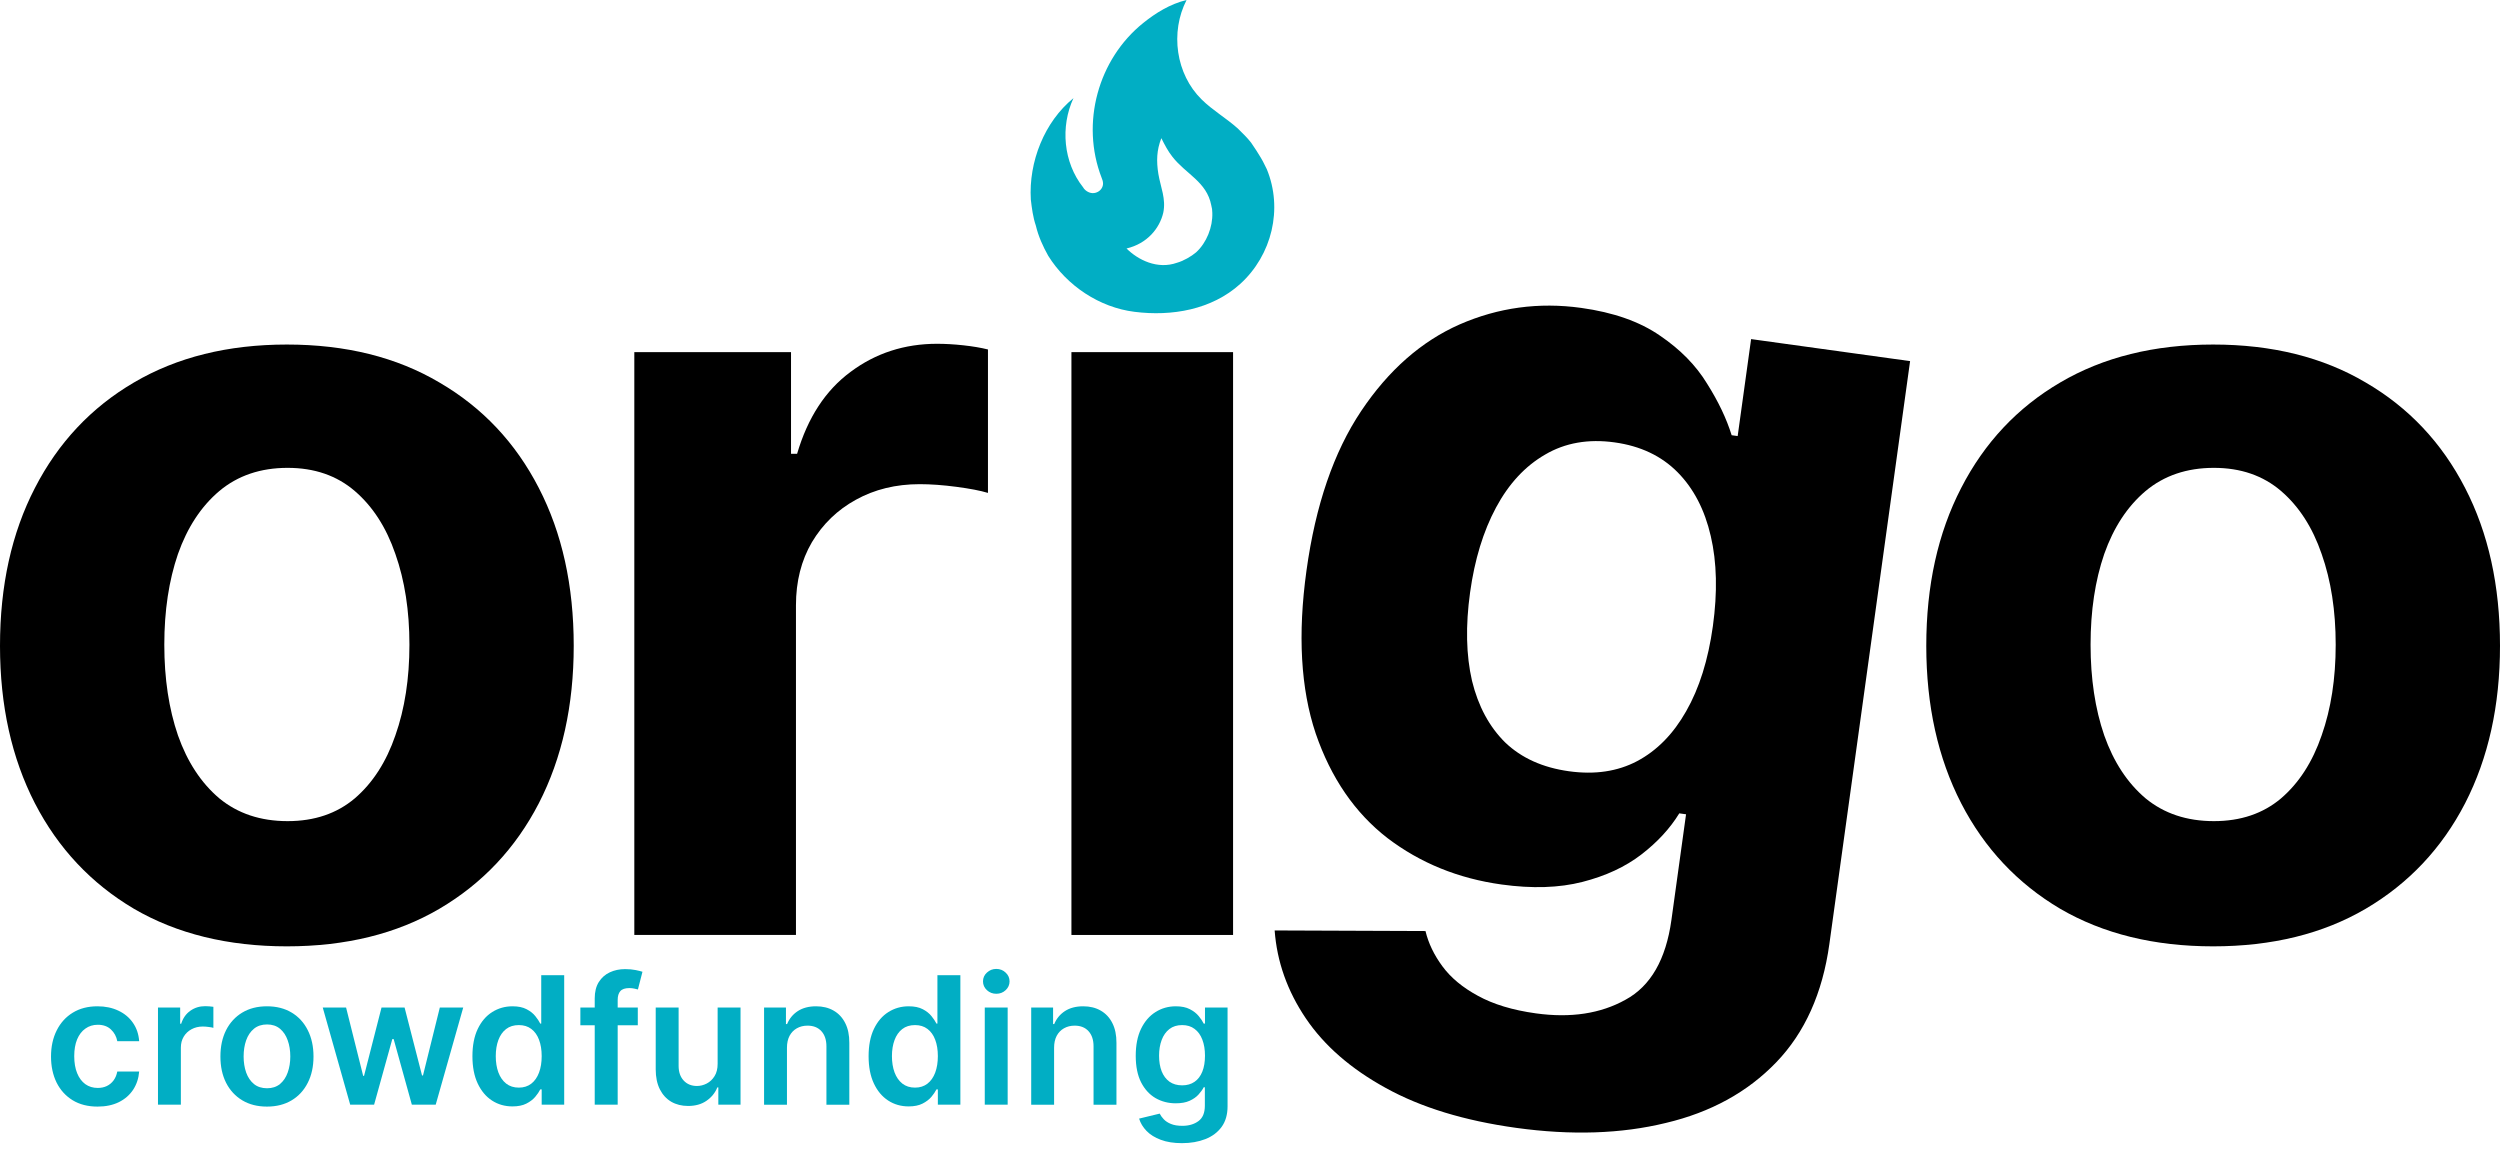
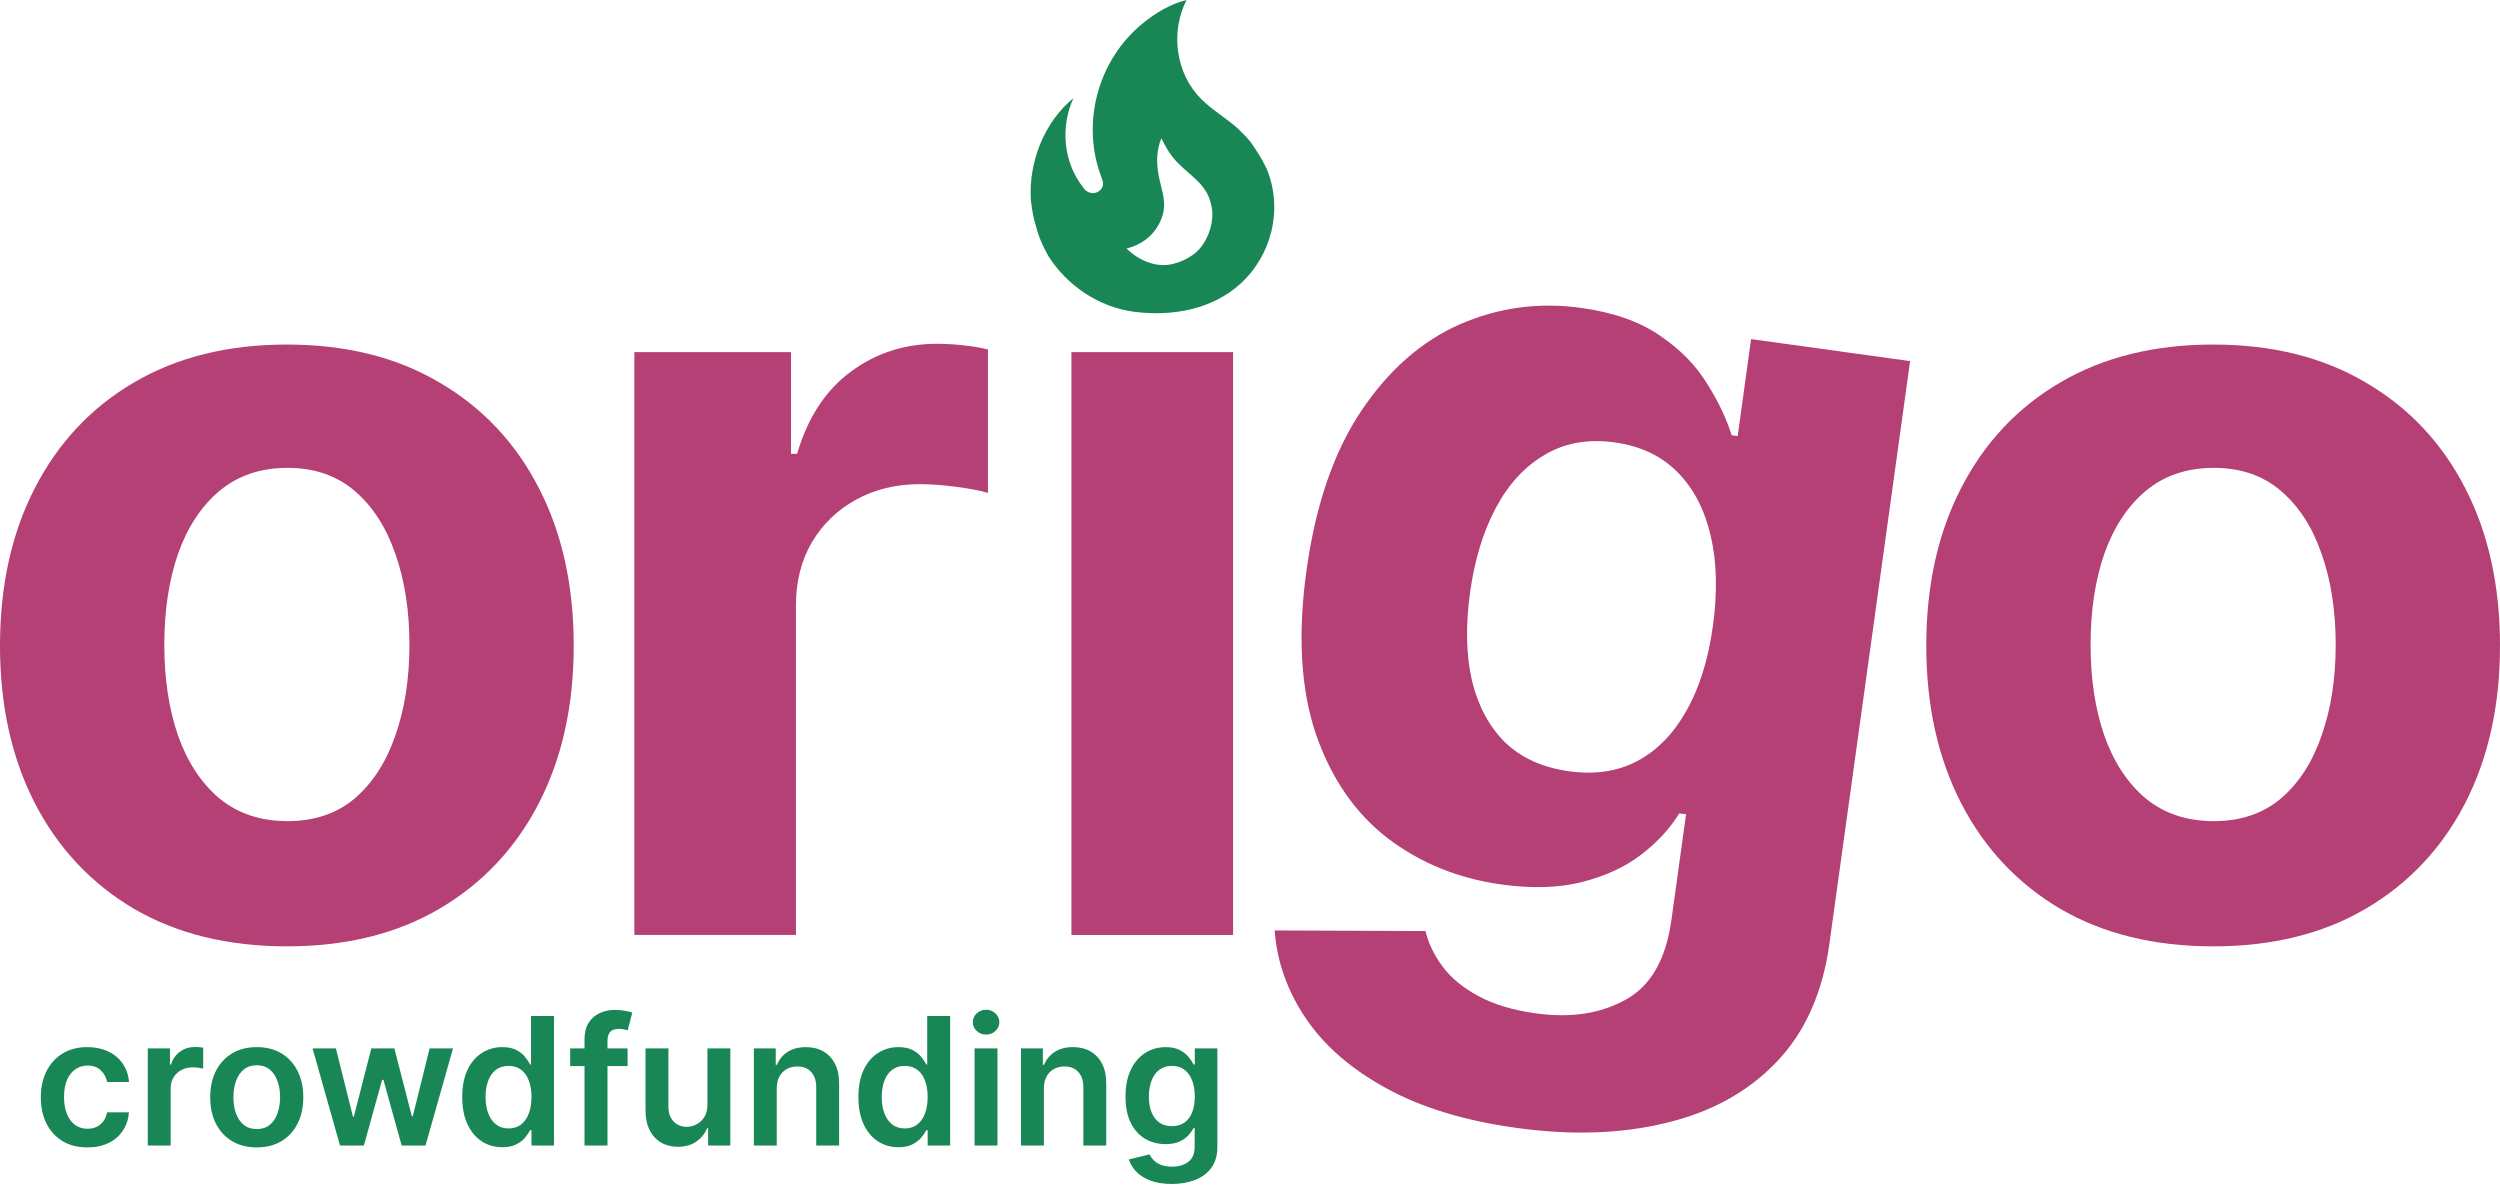
- <svg xmlns="http://www.w3.org/2000/svg" width="245" height="115" viewBox="0 0 245 115" fill="none">
-   <path d="M216.887 92.742C211.111 92.742 206.116 91.515 201.901 89.061C197.712 86.582 194.476 83.136 192.196 78.723C189.915 74.285 188.775 69.141 188.775 63.291C188.775 57.391 189.915 52.234 192.196 47.821C194.476 43.384 197.712 39.938 201.901 37.484C206.116 35.005 211.111 33.765 216.887 33.765C222.663 33.765 227.646 35.005 231.836 37.484C236.05 39.938 239.298 43.384 241.579 47.821C243.86 52.234 245 57.391 245 63.291C245 69.141 243.86 74.285 241.579 78.723C239.298 83.136 236.05 86.582 231.836 89.061C227.646 91.515 222.663 92.742 216.887 92.742ZM216.962 80.471C219.589 80.471 221.783 79.727 223.544 78.24C225.304 76.727 226.63 74.67 227.522 72.067C228.44 69.464 228.898 66.501 228.898 63.179C228.898 59.857 228.44 56.895 227.522 54.292C226.63 51.689 225.304 49.631 223.544 48.119C221.783 46.607 219.589 45.85 216.962 45.85C214.309 45.85 212.078 46.607 210.268 48.119C208.483 49.631 207.132 51.689 206.215 54.292C205.322 56.895 204.876 59.857 204.876 63.179C204.876 66.501 205.322 69.464 206.215 72.067C207.132 74.67 208.483 76.727 210.268 78.24C212.078 79.727 214.309 80.471 216.962 80.471Z" fill="black" />
-   <path d="M148.589 110.531C143.506 109.827 139.244 108.523 135.804 106.62C132.384 104.745 129.771 102.468 127.965 99.791C126.158 97.113 125.142 94.244 124.915 91.184L139.698 91.242C139.983 92.433 140.537 93.586 141.359 94.701C142.18 95.815 143.336 96.776 144.826 97.583C146.337 98.418 148.235 98.994 150.518 99.31C153.932 99.783 156.859 99.337 159.3 97.974C161.763 96.638 163.263 94.03 163.8 90.15L165.233 79.8L164.57 79.708C163.665 81.184 162.428 82.527 160.859 83.736C159.29 84.946 157.364 85.843 155.081 86.427C152.797 87.012 150.158 87.097 147.162 86.682C142.913 86.094 139.182 84.576 135.967 82.128C132.78 79.66 130.437 76.245 128.939 71.882C127.469 67.499 127.167 62.177 128.035 55.915C128.922 49.506 130.707 44.297 133.39 40.289C136.072 36.281 139.293 33.448 143.051 31.791C146.834 30.138 150.8 29.598 154.95 30.173C158.118 30.612 160.695 31.519 162.682 32.896C164.672 34.247 166.207 35.812 167.288 37.588C168.396 39.343 169.201 41.031 169.702 42.652L170.292 42.734L171.608 33.231L187.189 35.389L179.277 92.519C178.61 97.332 176.874 101.196 174.067 104.111C171.261 107.026 167.658 109.004 163.259 110.047C158.881 111.118 153.991 111.279 148.589 110.531ZM153.767 75.584C156.296 75.934 158.519 75.604 160.436 74.593C162.381 73.561 163.983 71.931 165.243 69.703C166.53 67.453 167.404 64.671 167.863 61.356C168.322 58.041 168.253 55.103 167.657 52.543C167.064 49.958 165.977 47.868 164.396 46.272C162.815 44.677 160.76 43.704 158.23 43.354C155.652 42.996 153.382 43.395 151.42 44.55C149.461 45.681 147.858 47.411 146.609 49.74C145.36 52.07 144.513 54.843 144.068 58.06C143.616 61.326 143.679 64.213 144.257 66.721C144.864 69.208 145.949 71.222 147.512 72.765C149.103 74.287 151.188 75.227 153.767 75.584Z" fill="black" />
-   <path d="M105 91.626V34.509H120.841V91.626H105Z" fill="black" />
-   <path d="M62.163 91.626V34.509H77.52V44.474H78.115C79.157 40.929 80.904 38.252 83.359 36.442C85.813 34.608 88.639 33.691 91.837 33.691C92.63 33.691 93.486 33.74 94.403 33.839C95.32 33.938 96.126 34.075 96.82 34.248V48.305C96.076 48.081 95.047 47.883 93.734 47.71C92.42 47.536 91.217 47.449 90.126 47.449C87.796 47.449 85.714 47.958 83.879 48.974C82.07 49.966 80.632 51.354 79.566 53.139C78.524 54.924 78.004 56.981 78.004 59.312V91.626H62.163Z" fill="black" />
-   <path d="M28.113 92.742C22.336 92.742 17.341 91.515 13.127 89.061C8.937 86.582 5.702 83.136 3.421 78.723C1.14 74.285 0 69.141 0 63.291C0 57.391 1.14 52.234 3.421 47.821C5.702 43.384 8.937 39.938 13.127 37.484C17.341 35.005 22.336 33.765 28.113 33.765C33.889 33.765 38.872 35.005 43.061 37.484C47.276 39.938 50.523 43.384 52.804 47.821C55.085 52.234 56.225 57.391 56.225 63.291C56.225 69.141 55.085 74.285 52.804 78.723C50.523 83.136 47.276 86.582 43.061 89.061C38.872 91.515 33.889 92.742 28.113 92.742ZM28.187 80.471C30.815 80.471 33.009 79.727 34.769 78.24C36.529 76.727 37.855 74.67 38.748 72.067C39.665 69.464 40.124 66.501 40.124 63.179C40.124 59.857 39.665 56.895 38.748 54.292C37.855 51.689 36.529 49.631 34.769 48.119C33.009 46.607 30.815 45.85 28.187 45.85C25.534 45.85 23.303 46.607 21.494 48.119C19.709 49.631 18.358 51.689 17.44 54.292C16.548 56.895 16.102 59.857 16.102 63.179C16.102 66.501 16.548 69.464 17.44 72.067C18.358 74.67 19.709 76.727 21.494 78.24C23.303 79.727 25.534 80.471 28.187 80.471Z" fill="black" />
-   <path d="M122.61 13.983C122.218 13.472 121.74 13.028 121.297 12.585C120.154 11.562 118.858 10.829 117.767 9.754C115.226 7.265 114.663 3.155 116.283 0C114.663 0.392 113.248 1.279 112.037 2.251C107.62 5.798 105.881 12.056 107.961 17.428C108.03 17.599 108.098 17.769 108.098 17.991C108.098 18.366 107.842 18.707 107.501 18.844C107.109 19.014 106.7 18.912 106.376 18.639C106.279 18.558 106.198 18.46 106.137 18.349C104.21 15.911 103.903 12.415 105.199 9.618C102.351 11.937 100.799 15.859 101.021 19.56C101.123 20.413 101.226 21.265 101.515 22.118C101.754 23.141 102.215 24.164 102.726 25.068C104.568 28.018 107.757 30.133 111.185 30.559C114.834 31.02 118.739 30.355 121.536 27.831C124.656 25 125.748 20.464 124.145 16.576L123.923 16.132C123.565 15.348 122.61 13.983 122.61 13.983ZM117.221 24.727C116.744 25.136 115.959 25.58 115.345 25.75C113.436 26.432 111.526 25.477 110.4 24.352C112.429 23.874 113.64 22.374 113.998 20.856C114.288 19.492 113.742 18.366 113.521 17.053C113.316 15.791 113.35 14.717 113.811 13.54C114.135 14.188 114.476 14.836 114.885 15.348C116.198 17.053 118.262 17.803 118.705 20.123C118.773 20.361 118.807 20.6 118.807 20.856C118.858 22.254 118.245 23.789 117.221 24.727Z" fill="#01AEC4" />
-   <path d="M115.833 112.029C115.027 112.029 114.335 111.919 113.757 111.7C113.178 111.485 112.713 111.196 112.362 110.833C112.011 110.469 111.767 110.066 111.631 109.624L113.651 109.134C113.742 109.32 113.874 109.504 114.048 109.686C114.221 109.872 114.455 110.025 114.748 110.145C115.046 110.269 115.42 110.331 115.87 110.331C116.506 110.331 117.033 110.176 117.45 109.866C117.868 109.56 118.076 109.056 118.076 108.353V106.55H117.965C117.849 106.781 117.68 107.019 117.457 107.263C117.238 107.506 116.946 107.711 116.583 107.876C116.223 108.042 115.771 108.124 115.225 108.124C114.494 108.124 113.831 107.953 113.236 107.61C112.645 107.263 112.174 106.746 111.823 106.06C111.476 105.37 111.302 104.507 111.302 103.47C111.302 102.424 111.476 101.542 111.823 100.823C112.174 100.1 112.647 99.553 113.242 99.181C113.837 98.805 114.5 98.617 115.232 98.617C115.789 98.617 116.248 98.712 116.608 98.902C116.971 99.088 117.26 99.313 117.475 99.578C117.69 99.838 117.853 100.084 117.965 100.315H118.089V98.741H120.301V108.415C120.301 109.229 120.107 109.903 119.719 110.436C119.33 110.969 118.799 111.368 118.126 111.632C117.452 111.896 116.688 112.029 115.833 112.029ZM115.851 106.364C116.327 106.364 116.732 106.248 117.066 106.017C117.401 105.786 117.655 105.453 117.828 105.019C118.002 104.585 118.089 104.065 118.089 103.457C118.089 102.858 118.002 102.333 117.828 101.883C117.659 101.433 117.407 101.084 117.072 100.836C116.742 100.584 116.335 100.458 115.851 100.458C115.351 100.458 114.934 100.588 114.599 100.848C114.265 101.108 114.013 101.466 113.843 101.92C113.674 102.371 113.589 102.883 113.589 103.457C113.589 104.04 113.674 104.55 113.843 104.988C114.017 105.422 114.271 105.761 114.606 106.005C114.945 106.244 115.36 106.364 115.851 106.364Z" fill="#01AEC4" />
-   <path d="M103.301 102.683V108.261H101.058V98.741H103.202V100.358H103.313C103.532 99.826 103.882 99.402 104.361 99.088C104.844 98.774 105.441 98.617 106.152 98.617C106.809 98.617 107.381 98.757 107.869 99.038C108.36 99.319 108.741 99.726 109.009 100.259C109.282 100.792 109.416 101.439 109.412 102.199V108.261H107.168V102.546C107.168 101.91 107.003 101.412 106.673 101.053C106.346 100.693 105.894 100.513 105.315 100.513C104.923 100.513 104.574 100.6 104.268 100.774C103.966 100.943 103.729 101.189 103.555 101.511C103.386 101.834 103.301 102.224 103.301 102.683Z" fill="#01AEC4" />
-   <path d="M96.507 108.26V98.741H98.751V108.26H96.507ZM97.635 97.39C97.28 97.39 96.974 97.272 96.718 97.037C96.462 96.797 96.334 96.51 96.334 96.175C96.334 95.836 96.462 95.549 96.718 95.314C96.974 95.074 97.28 94.954 97.635 94.954C97.995 94.954 98.3 95.074 98.552 95.314C98.808 95.549 98.936 95.836 98.936 96.175C98.936 96.51 98.808 96.797 98.552 97.037C98.3 97.272 97.995 97.39 97.635 97.39Z" fill="#01AEC4" />
-   <path d="M89.046 108.428C88.299 108.428 87.629 108.236 87.038 107.851C86.448 107.467 85.981 106.909 85.638 106.178C85.295 105.447 85.123 104.558 85.123 103.513C85.123 102.455 85.297 101.563 85.644 100.836C85.995 100.104 86.468 99.553 87.063 99.181C87.658 98.805 88.321 98.617 89.053 98.617C89.611 98.617 90.069 98.712 90.429 98.902C90.788 99.088 91.073 99.313 91.284 99.578C91.495 99.838 91.658 100.084 91.773 100.315H91.867V95.568H94.116V108.26H91.91V106.761H91.773C91.658 106.992 91.49 107.238 91.272 107.498C91.052 107.754 90.763 107.973 90.404 108.155C90.044 108.337 89.592 108.428 89.046 108.428ZM89.672 106.587C90.148 106.587 90.553 106.459 90.887 106.203C91.222 105.943 91.476 105.581 91.65 105.118C91.823 104.655 91.91 104.116 91.91 103.501C91.91 102.885 91.823 102.35 91.65 101.895C91.48 101.441 91.228 101.088 90.893 100.836C90.563 100.584 90.156 100.458 89.672 100.458C89.173 100.458 88.755 100.588 88.421 100.848C88.086 101.108 87.834 101.468 87.665 101.926C87.495 102.385 87.41 102.91 87.41 103.501C87.41 104.096 87.495 104.627 87.665 105.093C87.838 105.556 88.092 105.922 88.427 106.19C88.766 106.455 89.181 106.587 89.672 106.587Z" fill="#01AEC4" />
-   <path d="M77.122 102.683V108.261H74.879V98.741H77.023V100.358H77.135C77.354 99.826 77.703 99.402 78.182 99.088C78.665 98.774 79.263 98.617 79.973 98.617C80.63 98.617 81.202 98.757 81.69 99.038C82.182 99.319 82.562 99.726 82.83 100.259C83.103 100.792 83.237 101.439 83.233 102.199V108.261H80.99V102.546C80.99 101.91 80.824 101.412 80.494 101.053C80.167 100.693 79.715 100.513 79.136 100.513C78.744 100.513 78.395 100.6 78.089 100.774C77.787 100.943 77.55 101.189 77.376 101.511C77.207 101.834 77.122 102.224 77.122 102.683Z" fill="#01AEC4" />
-   <path d="M70.328 104.257V98.741H72.572V108.26H70.396V106.568H70.297C70.082 107.101 69.729 107.537 69.237 107.876C68.75 108.215 68.148 108.384 67.434 108.384C66.81 108.384 66.258 108.246 65.779 107.969C65.304 107.688 64.932 107.281 64.663 106.748C64.395 106.211 64.26 105.562 64.26 104.802V98.741H66.504V104.455C66.504 105.058 66.669 105.538 67 105.893C67.33 106.248 67.764 106.426 68.301 106.426C68.632 106.426 68.952 106.345 69.262 106.184C69.572 106.023 69.826 105.783 70.024 105.465C70.227 105.143 70.328 104.74 70.328 104.257Z" fill="#01AEC4" />
-   <path d="M62.504 98.741V100.476H56.876V98.741H62.504ZM58.283 108.26V97.842C58.283 97.202 58.415 96.669 58.68 96.243C58.948 95.818 59.308 95.499 59.758 95.289C60.208 95.078 60.708 94.973 61.258 94.973C61.646 94.973 61.991 95.004 62.293 95.066C62.594 95.128 62.818 95.183 62.962 95.233L62.516 96.968C62.421 96.939 62.301 96.91 62.157 96.882C62.012 96.849 61.851 96.832 61.673 96.832C61.256 96.832 60.96 96.933 60.787 97.136C60.617 97.334 60.533 97.619 60.533 97.991V108.26H58.283Z" fill="#01AEC4" />
-   <path d="M50.221 108.428C49.473 108.428 48.804 108.236 48.213 107.851C47.622 107.467 47.156 106.909 46.813 106.178C46.47 105.447 46.298 104.558 46.298 103.513C46.298 102.455 46.472 101.563 46.819 100.836C47.17 100.104 47.643 99.553 48.238 99.181C48.833 98.805 49.496 98.617 50.227 98.617C50.785 98.617 51.244 98.712 51.603 98.902C51.963 99.088 52.248 99.313 52.459 99.578C52.669 99.838 52.833 100.084 52.948 100.315H53.041V95.568H55.291V108.26H53.085V106.761H52.948C52.833 106.992 52.665 107.238 52.446 107.498C52.227 107.754 51.938 107.973 51.579 108.155C51.219 108.337 50.767 108.428 50.221 108.428ZM50.847 106.587C51.322 106.587 51.727 106.459 52.062 106.203C52.397 105.943 52.651 105.581 52.824 105.118C52.998 104.655 53.085 104.116 53.085 103.501C53.085 102.885 52.998 102.35 52.824 101.895C52.655 101.441 52.403 101.088 52.068 100.836C51.738 100.584 51.331 100.458 50.847 100.458C50.347 100.458 49.93 100.588 49.595 100.848C49.261 101.108 49.009 101.468 48.839 101.926C48.67 102.385 48.585 102.91 48.585 103.501C48.585 104.096 48.67 104.627 48.839 105.093C49.013 105.556 49.267 105.922 49.602 106.19C49.94 106.455 50.356 106.587 50.847 106.587Z" fill="#01AEC4" />
-   <path d="M34.32 108.26L31.63 98.741H33.917L35.59 105.434H35.677L37.388 98.741H39.65L41.36 105.397H41.453L43.102 98.741H45.395L42.699 108.26H40.362L38.577 101.827H38.447L36.662 108.26H34.32Z" fill="#01AEC4" />
-   <path d="M26.162 108.446C25.232 108.446 24.427 108.242 23.745 107.833C23.063 107.424 22.534 106.852 22.158 106.116C21.786 105.381 21.601 104.521 21.601 103.538C21.601 102.555 21.786 101.693 22.158 100.953C22.534 100.214 23.063 99.64 23.745 99.231C24.427 98.822 25.232 98.617 26.162 98.617C27.092 98.617 27.897 98.822 28.579 99.231C29.261 99.64 29.788 100.214 30.159 100.953C30.535 101.693 30.723 102.555 30.723 103.538C30.723 104.521 30.535 105.381 30.159 106.116C29.788 106.852 29.261 107.424 28.579 107.833C27.897 108.242 27.092 108.446 26.162 108.446ZM26.174 106.649C26.678 106.649 27.1 106.511 27.439 106.234C27.777 105.953 28.029 105.577 28.195 105.106C28.364 104.635 28.449 104.11 28.449 103.532C28.449 102.949 28.364 102.422 28.195 101.951C28.029 101.476 27.777 101.098 27.439 100.817C27.1 100.536 26.678 100.396 26.174 100.396C25.658 100.396 25.228 100.536 24.885 100.817C24.546 101.098 24.292 101.476 24.123 101.951C23.958 102.422 23.875 102.949 23.875 103.532C23.875 104.11 23.958 104.635 24.123 105.106C24.292 105.577 24.546 105.953 24.885 106.234C25.228 106.511 25.658 106.649 26.174 106.649Z" fill="#01AEC4" />
-   <path d="M15.482 108.26V98.741H17.657V100.327H17.756C17.93 99.778 18.227 99.354 18.649 99.057C19.074 98.755 19.56 98.605 20.105 98.605C20.229 98.605 20.368 98.611 20.52 98.623C20.677 98.631 20.808 98.646 20.911 98.666V100.73C20.816 100.697 20.665 100.668 20.459 100.644C20.256 100.615 20.06 100.6 19.87 100.6C19.461 100.6 19.093 100.689 18.767 100.867C18.444 101.04 18.19 101.282 18.004 101.592C17.818 101.902 17.725 102.259 17.725 102.664V108.26H15.482Z" fill="#01AEC4" />
-   <path d="M9.561 108.446C8.611 108.446 7.795 108.238 7.113 107.82C6.436 107.403 5.913 106.827 5.545 106.091C5.182 105.352 5 104.501 5 103.538C5 102.571 5.186 101.718 5.558 100.978C5.93 100.235 6.454 99.656 7.132 99.243C7.814 98.826 8.619 98.617 9.549 98.617C10.322 98.617 11.005 98.76 11.601 99.045C12.2 99.326 12.677 99.724 13.032 100.241C13.387 100.753 13.59 101.352 13.639 102.038H11.495C11.408 101.579 11.202 101.197 10.875 100.891C10.553 100.582 10.121 100.427 9.58 100.427C9.121 100.427 8.719 100.551 8.372 100.799C8.024 101.042 7.754 101.393 7.56 101.852C7.37 102.311 7.275 102.86 7.275 103.501C7.275 104.149 7.37 104.707 7.56 105.174C7.75 105.637 8.016 105.994 8.359 106.246C8.706 106.494 9.113 106.618 9.58 106.618C9.911 106.618 10.206 106.556 10.466 106.432C10.731 106.304 10.952 106.12 11.13 105.881C11.307 105.641 11.429 105.35 11.495 105.007H13.639C13.586 105.68 13.387 106.277 13.045 106.798C12.702 107.314 12.235 107.719 11.644 108.013C11.053 108.302 10.359 108.446 9.561 108.446Z" fill="#01AEC4" />
+ <svg xmlns="http://www.w3.org/2000/svg" width="245" height="117" viewBox="0 0 245 117" fill="none">
+   <path d="M216.887 92.742C211.111 92.742 206.116 91.515 201.901 89.061C197.712 86.582 194.476 83.136 192.196 78.723C189.915 74.285 188.775 69.141 188.775 63.291C188.775 57.391 189.915 52.234 192.196 47.821C194.476 43.384 197.712 39.938 201.901 37.484C206.116 35.005 211.111 33.765 216.887 33.765C222.663 33.765 227.646 35.005 231.836 37.484C236.05 39.938 239.298 43.384 241.579 47.821C243.86 52.234 245 57.391 245 63.291C245 69.141 243.86 74.285 241.579 78.723C239.298 83.136 236.05 86.582 231.836 89.061C227.646 91.515 222.663 92.742 216.887 92.742ZM216.962 80.471C219.589 80.471 221.783 79.727 223.544 78.24C225.304 76.727 226.63 74.67 227.522 72.067C228.44 69.464 228.898 66.501 228.898 63.179C228.898 59.857 228.44 56.895 227.522 54.292C226.63 51.689 225.304 49.631 223.544 48.119C221.783 46.607 219.589 45.85 216.962 45.85C214.309 45.85 212.078 46.607 210.268 48.119C208.483 49.631 207.132 51.689 206.215 54.292C205.322 56.895 204.876 59.857 204.876 63.179C204.876 66.501 205.322 69.464 206.215 72.067C207.132 74.67 208.483 76.727 210.268 78.24C212.078 79.727 214.309 80.471 216.962 80.471Z" fill="#B44075" />
+   <path d="M148.589 110.531C143.506 109.827 139.244 108.523 135.804 106.62C132.384 104.745 129.771 102.468 127.965 99.791C126.158 97.113 125.142 94.244 124.915 91.184L139.698 91.242C139.983 92.433 140.537 93.586 141.359 94.701C142.18 95.815 143.336 96.776 144.826 97.583C146.337 98.418 148.235 98.994 150.518 99.31C153.932 99.783 156.859 99.337 159.3 97.974C161.763 96.638 163.263 94.03 163.8 90.15L165.233 79.8L164.57 79.708C163.665 81.184 162.428 82.527 160.859 83.736C159.29 84.946 157.364 85.843 155.081 86.427C152.797 87.012 150.158 87.097 147.162 86.682C142.913 86.094 139.182 84.576 135.967 82.128C132.78 79.66 130.437 76.245 128.939 71.882C127.469 67.499 127.167 62.177 128.035 55.915C128.922 49.506 130.707 44.297 133.39 40.289C136.072 36.281 139.293 33.448 143.051 31.791C146.834 30.138 150.8 29.598 154.95 30.173C158.118 30.612 160.695 31.519 162.682 32.896C164.672 34.247 166.207 35.812 167.288 37.588C168.396 39.343 169.201 41.031 169.702 42.652L170.292 42.734L171.608 33.231L187.189 35.389L179.277 92.519C178.61 97.332 176.874 101.196 174.067 104.111C171.261 107.026 167.658 109.004 163.259 110.047C158.881 111.118 153.991 111.279 148.589 110.531ZM153.767 75.584C156.296 75.934 158.519 75.604 160.436 74.593C162.381 73.561 163.983 71.931 165.243 69.703C166.53 67.453 167.404 64.671 167.863 61.356C168.322 58.041 168.253 55.103 167.657 52.543C167.064 49.958 165.977 47.868 164.396 46.272C162.815 44.677 160.76 43.704 158.23 43.354C155.652 42.996 153.382 43.395 151.42 44.55C149.461 45.681 147.858 47.411 146.609 49.74C145.36 52.07 144.513 54.843 144.068 58.06C143.616 61.326 143.679 64.213 144.257 66.721C144.864 69.208 145.949 71.222 147.512 72.765C149.103 74.287 151.188 75.227 153.767 75.584Z" fill="#B44075" />
+   <path d="M105 91.626V34.509H120.841V91.626H105Z" fill="#B44075" />
+   <path d="M62.163 91.626V34.509H77.52V44.474H78.115C79.157 40.929 80.904 38.252 83.359 36.442C85.813 34.608 88.639 33.691 91.837 33.691C92.63 33.691 93.486 33.74 94.403 33.839C95.32 33.938 96.126 34.075 96.82 34.248V48.305C96.076 48.081 95.047 47.883 93.734 47.71C92.42 47.536 91.217 47.449 90.126 47.449C87.796 47.449 85.714 47.958 83.879 48.974C82.07 49.966 80.632 51.354 79.566 53.139C78.524 54.924 78.004 56.981 78.004 59.312V91.626H62.163Z" fill="#B44075" />
+   <path d="M28.113 92.742C22.336 92.742 17.341 91.515 13.127 89.061C8.937 86.582 5.702 83.136 3.421 78.723C1.14 74.285 0 69.141 0 63.291C0 57.391 1.14 52.234 3.421 47.821C5.702 43.384 8.937 39.938 13.127 37.484C17.341 35.005 22.336 33.765 28.113 33.765C33.889 33.765 38.872 35.005 43.061 37.484C47.276 39.938 50.523 43.384 52.804 47.821C55.085 52.234 56.225 57.391 56.225 63.291C56.225 69.141 55.085 74.285 52.804 78.723C50.523 83.136 47.276 86.582 43.061 89.061C38.872 91.515 33.889 92.742 28.113 92.742ZM28.187 80.471C30.815 80.471 33.009 79.727 34.769 78.24C36.529 76.727 37.855 74.67 38.748 72.067C39.665 69.464 40.124 66.501 40.124 63.179C40.124 59.857 39.665 56.895 38.748 54.292C37.855 51.689 36.529 49.631 34.769 48.119C33.009 46.607 30.815 45.85 28.187 45.85C25.534 45.85 23.303 46.607 21.494 48.119C19.709 49.631 18.358 51.689 17.44 54.292C16.548 56.895 16.102 59.857 16.102 63.179C16.102 66.501 16.548 69.464 17.44 72.067C18.358 74.67 19.709 76.727 21.494 78.24C23.303 79.727 25.534 80.471 28.187 80.471Z" fill="#B44075" />
+   <path d="M122.61 13.983C122.218 13.472 121.74 13.028 121.297 12.585C120.154 11.562 118.858 10.829 117.767 9.754C115.226 7.265 114.663 3.155 116.283 0C114.663 0.392 113.248 1.279 112.037 2.251C107.62 5.798 105.881 12.056 107.961 17.428C108.03 17.599 108.098 17.769 108.098 17.991C108.098 18.366 107.842 18.707 107.501 18.844C107.109 19.014 106.7 18.912 106.376 18.639C106.279 18.558 106.198 18.46 106.137 18.349C104.21 15.911 103.903 12.415 105.199 9.618C102.351 11.937 100.799 15.859 101.021 19.56C101.123 20.413 101.226 21.265 101.515 22.118C101.754 23.141 102.215 24.164 102.726 25.068C104.568 28.018 107.757 30.133 111.185 30.559C114.834 31.02 118.739 30.355 121.536 27.831C124.656 25 125.748 20.464 124.145 16.576L123.923 16.132C123.565 15.348 122.61 13.983 122.61 13.983ZM117.221 24.727C116.744 25.136 115.959 25.58 115.345 25.75C113.436 26.432 111.526 25.477 110.4 24.352C112.429 23.874 113.64 22.374 113.998 20.856C114.288 19.492 113.742 18.366 113.521 17.053C113.316 15.791 113.35 14.717 113.811 13.54C114.135 14.188 114.476 14.836 114.885 15.348C116.198 17.053 118.262 17.803 118.705 20.123C118.773 20.361 118.807 20.6 118.807 20.856C118.858 22.254 118.245 23.789 117.221 24.727Z" fill="#198755" />
+   <path d="M114.833 116.029C114.027 116.029 113.335 115.919 112.757 115.7C112.178 115.485 111.713 115.196 111.362 114.833C111.011 114.469 110.767 114.066 110.631 113.624L112.651 113.134C112.742 113.32 112.874 113.504 113.048 113.686C113.221 113.872 113.455 114.025 113.748 114.145C114.046 114.269 114.42 114.331 114.87 114.331C115.506 114.331 116.033 114.176 116.45 113.866C116.868 113.56 117.076 113.056 117.076 112.353V110.55H116.965C116.849 110.781 116.68 111.019 116.457 111.263C116.238 111.506 115.946 111.711 115.583 111.876C115.223 112.042 114.771 112.124 114.225 112.124C113.494 112.124 112.831 111.953 112.236 111.61C111.645 111.263 111.174 110.746 110.823 110.06C110.476 109.37 110.302 108.507 110.302 107.47C110.302 106.424 110.476 105.542 110.823 104.823C111.174 104.1 111.647 103.553 112.242 103.181C112.837 102.805 113.5 102.617 114.232 102.617C114.789 102.617 115.248 102.712 115.608 102.902C115.971 103.088 116.26 103.313 116.475 103.578C116.69 103.838 116.853 104.084 116.965 104.315H117.089V102.741H119.301V112.415C119.301 113.229 119.107 113.903 118.719 114.436C118.33 114.969 117.799 115.368 117.126 115.632C116.452 115.896 115.688 116.029 114.833 116.029ZM114.851 110.364C115.327 110.364 115.732 110.248 116.066 110.017C116.401 109.786 116.655 109.453 116.828 109.019C117.002 108.585 117.089 108.065 117.089 107.457C117.089 106.858 117.002 106.333 116.828 105.883C116.659 105.433 116.407 105.084 116.072 104.836C115.742 104.584 115.335 104.458 114.851 104.458C114.351 104.458 113.934 104.588 113.599 104.848C113.265 105.108 113.013 105.466 112.843 105.92C112.674 106.371 112.589 106.883 112.589 107.457C112.589 108.04 112.674 108.55 112.843 108.988C113.017 109.422 113.271 109.761 113.606 110.005C113.945 110.244 114.36 110.364 114.851 110.364Z" fill="#198755" />
+   <path d="M102.301 106.683V112.261H100.058V102.741H102.202V104.358H102.313C102.532 103.825 102.882 103.402 103.361 103.088C103.844 102.774 104.441 102.617 105.152 102.617C105.809 102.617 106.381 102.757 106.869 103.038C107.36 103.319 107.741 103.726 108.009 104.259C108.282 104.792 108.416 105.439 108.412 106.199V112.261H106.168V106.546C106.168 105.91 106.003 105.412 105.673 105.053C105.346 104.693 104.894 104.513 104.315 104.513C103.923 104.513 103.574 104.6 103.268 104.774C102.966 104.943 102.729 105.189 102.555 105.511C102.386 105.834 102.301 106.224 102.301 106.683Z" fill="#198755" />
+   <path d="M95.507 112.26V102.741H97.751V112.26H95.507ZM96.635 101.39C96.28 101.39 95.974 101.272 95.718 101.036C95.462 100.797 95.334 100.51 95.334 100.175C95.334 99.836 95.462 99.549 95.718 99.314C95.974 99.074 96.28 98.954 96.635 98.954C96.995 98.954 97.3 99.074 97.552 99.314C97.808 99.549 97.936 99.836 97.936 100.175C97.936 100.51 97.808 100.797 97.552 101.036C97.3 101.272 96.995 101.39 96.635 101.39Z" fill="#198755" />
+   <path d="M88.046 112.428C87.299 112.428 86.629 112.236 86.038 111.851C85.448 111.467 84.981 110.909 84.638 110.178C84.295 109.447 84.123 108.558 84.123 107.513C84.123 106.455 84.297 105.563 84.644 104.836C84.995 104.104 85.468 103.553 86.063 103.181C86.658 102.805 87.321 102.617 88.053 102.617C88.611 102.617 89.069 102.712 89.429 102.902C89.788 103.088 90.073 103.313 90.284 103.578C90.495 103.838 90.658 104.084 90.773 104.315H90.867V99.568H93.116V112.26H90.91V110.761H90.773C90.658 110.992 90.49 111.238 90.272 111.498C90.052 111.754 89.763 111.973 89.404 112.155C89.044 112.337 88.592 112.428 88.046 112.428ZM88.672 110.587C89.148 110.587 89.553 110.459 89.887 110.203C90.222 109.943 90.476 109.581 90.65 109.118C90.823 108.655 90.91 108.116 90.91 107.501C90.91 106.885 90.823 106.35 90.65 105.895C90.48 105.441 90.228 105.088 89.893 104.836C89.563 104.584 89.156 104.458 88.672 104.458C88.173 104.458 87.755 104.588 87.421 104.848C87.086 105.108 86.834 105.468 86.665 105.926C86.495 106.385 86.41 106.91 86.41 107.501C86.41 108.096 86.495 108.627 86.665 109.093C86.838 109.556 87.092 109.922 87.427 110.19C87.766 110.455 88.181 110.587 88.672 110.587Z" fill="#198755" />
+   <path d="M76.122 106.683V112.261H73.879V102.741H76.023V104.358H76.135C76.354 103.825 76.703 103.402 77.182 103.088C77.665 102.774 78.263 102.617 78.973 102.617C79.63 102.617 80.202 102.757 80.69 103.038C81.182 103.319 81.562 103.726 81.83 104.259C82.103 104.792 82.237 105.439 82.233 106.199V112.261H79.99V106.546C79.99 105.91 79.824 105.412 79.494 105.053C79.167 104.693 78.715 104.513 78.136 104.513C77.744 104.513 77.395 104.6 77.089 104.774C76.787 104.943 76.55 105.189 76.376 105.511C76.207 105.834 76.122 106.224 76.122 106.683Z" fill="#198755" />
+   <path d="M69.328 108.257V102.741H71.572V112.26H69.396V110.568H69.297C69.082 111.101 68.729 111.537 68.237 111.876C67.75 112.215 67.148 112.384 66.434 112.384C65.81 112.384 65.258 112.246 64.779 111.969C64.304 111.688 63.932 111.281 63.663 110.748C63.395 110.211 63.261 109.562 63.261 108.802V102.741H65.504V108.455C65.504 109.058 65.669 109.538 66 109.893C66.33 110.248 66.764 110.426 67.301 110.426C67.632 110.426 67.952 110.345 68.262 110.184C68.572 110.023 68.826 109.783 69.024 109.465C69.227 109.143 69.328 108.74 69.328 108.257Z" fill="#198755" />
+   <path d="M61.504 102.741V104.476H55.876V102.741H61.504ZM57.283 112.26V101.842C57.283 101.202 57.415 100.669 57.68 100.243C57.948 99.818 58.308 99.499 58.758 99.289C59.208 99.078 59.708 98.973 60.258 98.973C60.646 98.973 60.991 99.004 61.293 99.066C61.594 99.128 61.818 99.183 61.962 99.233L61.516 100.968C61.421 100.939 61.301 100.91 61.157 100.882C61.012 100.848 60.851 100.832 60.673 100.832C60.256 100.832 59.96 100.933 59.787 101.136C59.617 101.334 59.533 101.619 59.533 101.991V112.26H57.283Z" fill="#198755" />
+   <path d="M49.221 112.428C48.473 112.428 47.804 112.236 47.213 111.851C46.622 111.467 46.156 110.909 45.813 110.178C45.47 109.447 45.298 108.558 45.298 107.513C45.298 106.455 45.472 105.563 45.819 104.836C46.17 104.104 46.643 103.553 47.238 103.181C47.833 102.805 48.496 102.617 49.227 102.617C49.785 102.617 50.244 102.712 50.603 102.902C50.963 103.088 51.248 103.313 51.459 103.578C51.669 103.838 51.833 104.084 51.948 104.315H52.041V99.568H54.291V112.26H52.085V110.761H51.948C51.833 110.992 51.665 111.238 51.446 111.498C51.227 111.754 50.938 111.973 50.579 112.155C50.219 112.337 49.767 112.428 49.221 112.428ZM49.847 110.587C50.322 110.587 50.727 110.459 51.062 110.203C51.397 109.943 51.651 109.581 51.824 109.118C51.998 108.655 52.085 108.116 52.085 107.501C52.085 106.885 51.998 106.35 51.824 105.895C51.655 105.441 51.403 105.088 51.068 104.836C50.738 104.584 50.331 104.458 49.847 104.458C49.347 104.458 48.93 104.588 48.595 104.848C48.261 105.108 48.009 105.468 47.839 105.926C47.67 106.385 47.585 106.91 47.585 107.501C47.585 108.096 47.67 108.627 47.839 109.093C48.013 109.556 48.267 109.922 48.602 110.19C48.94 110.455 49.356 110.587 49.847 110.587Z" fill="#198755" />
+   <path d="M33.32 112.26L30.63 102.741H32.917L34.59 109.434H34.677L36.388 102.741H38.65L40.36 109.397H40.453L42.102 102.741H44.395L41.699 112.26H39.362L37.577 105.827H37.447L35.662 112.26H33.32Z" fill="#198755" />
+   <path d="M25.162 112.446C24.232 112.446 23.427 112.242 22.745 111.833C22.063 111.424 21.534 110.852 21.158 110.116C20.786 109.381 20.601 108.521 20.601 107.538C20.601 106.555 20.786 105.693 21.158 104.953C21.534 104.214 22.063 103.64 22.745 103.231C23.427 102.821 24.232 102.617 25.162 102.617C26.092 102.617 26.897 102.821 27.579 103.231C28.261 103.64 28.788 104.214 29.159 104.953C29.535 105.693 29.723 106.555 29.723 107.538C29.723 108.521 29.535 109.381 29.159 110.116C28.788 110.852 28.261 111.424 27.579 111.833C26.897 112.242 26.092 112.446 25.162 112.446ZM25.174 110.649C25.678 110.649 26.1 110.511 26.439 110.234C26.777 109.953 27.029 109.577 27.195 109.106C27.364 108.635 27.449 108.11 27.449 107.532C27.449 106.949 27.364 106.422 27.195 105.951C27.029 105.476 26.777 105.098 26.439 104.817C26.1 104.536 25.678 104.396 25.174 104.396C24.658 104.396 24.228 104.536 23.885 104.817C23.546 105.098 23.292 105.476 23.123 105.951C22.958 106.422 22.875 106.949 22.875 107.532C22.875 108.11 22.958 108.635 23.123 109.106C23.292 109.577 23.546 109.953 23.885 110.234C24.228 110.511 24.658 110.649 25.174 110.649Z" fill="#198755" />
+   <path d="M14.482 112.26V102.741H16.657V104.327H16.756C16.93 103.778 17.227 103.354 17.649 103.057C18.074 102.755 18.56 102.605 19.105 102.605C19.229 102.605 19.368 102.611 19.52 102.623C19.677 102.631 19.808 102.646 19.911 102.666V104.73C19.816 104.697 19.665 104.668 19.459 104.644C19.256 104.615 19.06 104.6 18.87 104.6C18.461 104.6 18.093 104.689 17.767 104.867C17.444 105.04 17.19 105.282 17.004 105.592C16.818 105.902 16.725 106.259 16.725 106.664V112.26H14.482Z" fill="#198755" />
+   <path d="M8.561 112.446C7.611 112.446 6.795 112.238 6.113 111.82C5.436 111.403 4.913 110.827 4.545 110.091C4.182 109.352 4 108.501 4 107.538C4 106.571 4.186 105.718 4.558 104.978C4.93 104.235 5.454 103.656 6.132 103.243C6.814 102.826 7.619 102.617 8.549 102.617C9.322 102.617 10.005 102.759 10.601 103.045C11.2 103.326 11.677 103.724 12.032 104.241C12.387 104.753 12.59 105.352 12.639 106.038H10.495C10.408 105.579 10.202 105.197 9.875 104.891C9.553 104.582 9.121 104.427 8.58 104.427C8.121 104.427 7.719 104.551 7.372 104.799C7.024 105.042 6.754 105.393 6.56 105.852C6.37 106.311 6.275 106.86 6.275 107.501C6.275 108.149 6.37 108.707 6.56 109.174C6.75 109.637 7.016 109.994 7.359 110.246C7.706 110.494 8.113 110.618 8.58 110.618C8.911 110.618 9.206 110.556 9.466 110.432C9.731 110.304 9.952 110.12 10.13 109.881C10.307 109.641 10.429 109.35 10.495 109.007H12.639C12.586 109.68 12.387 110.277 12.045 110.798C11.702 111.314 11.235 111.719 10.644 112.013C10.053 112.302 9.359 112.446 8.561 112.446Z" fill="#198755" />
</svg>
